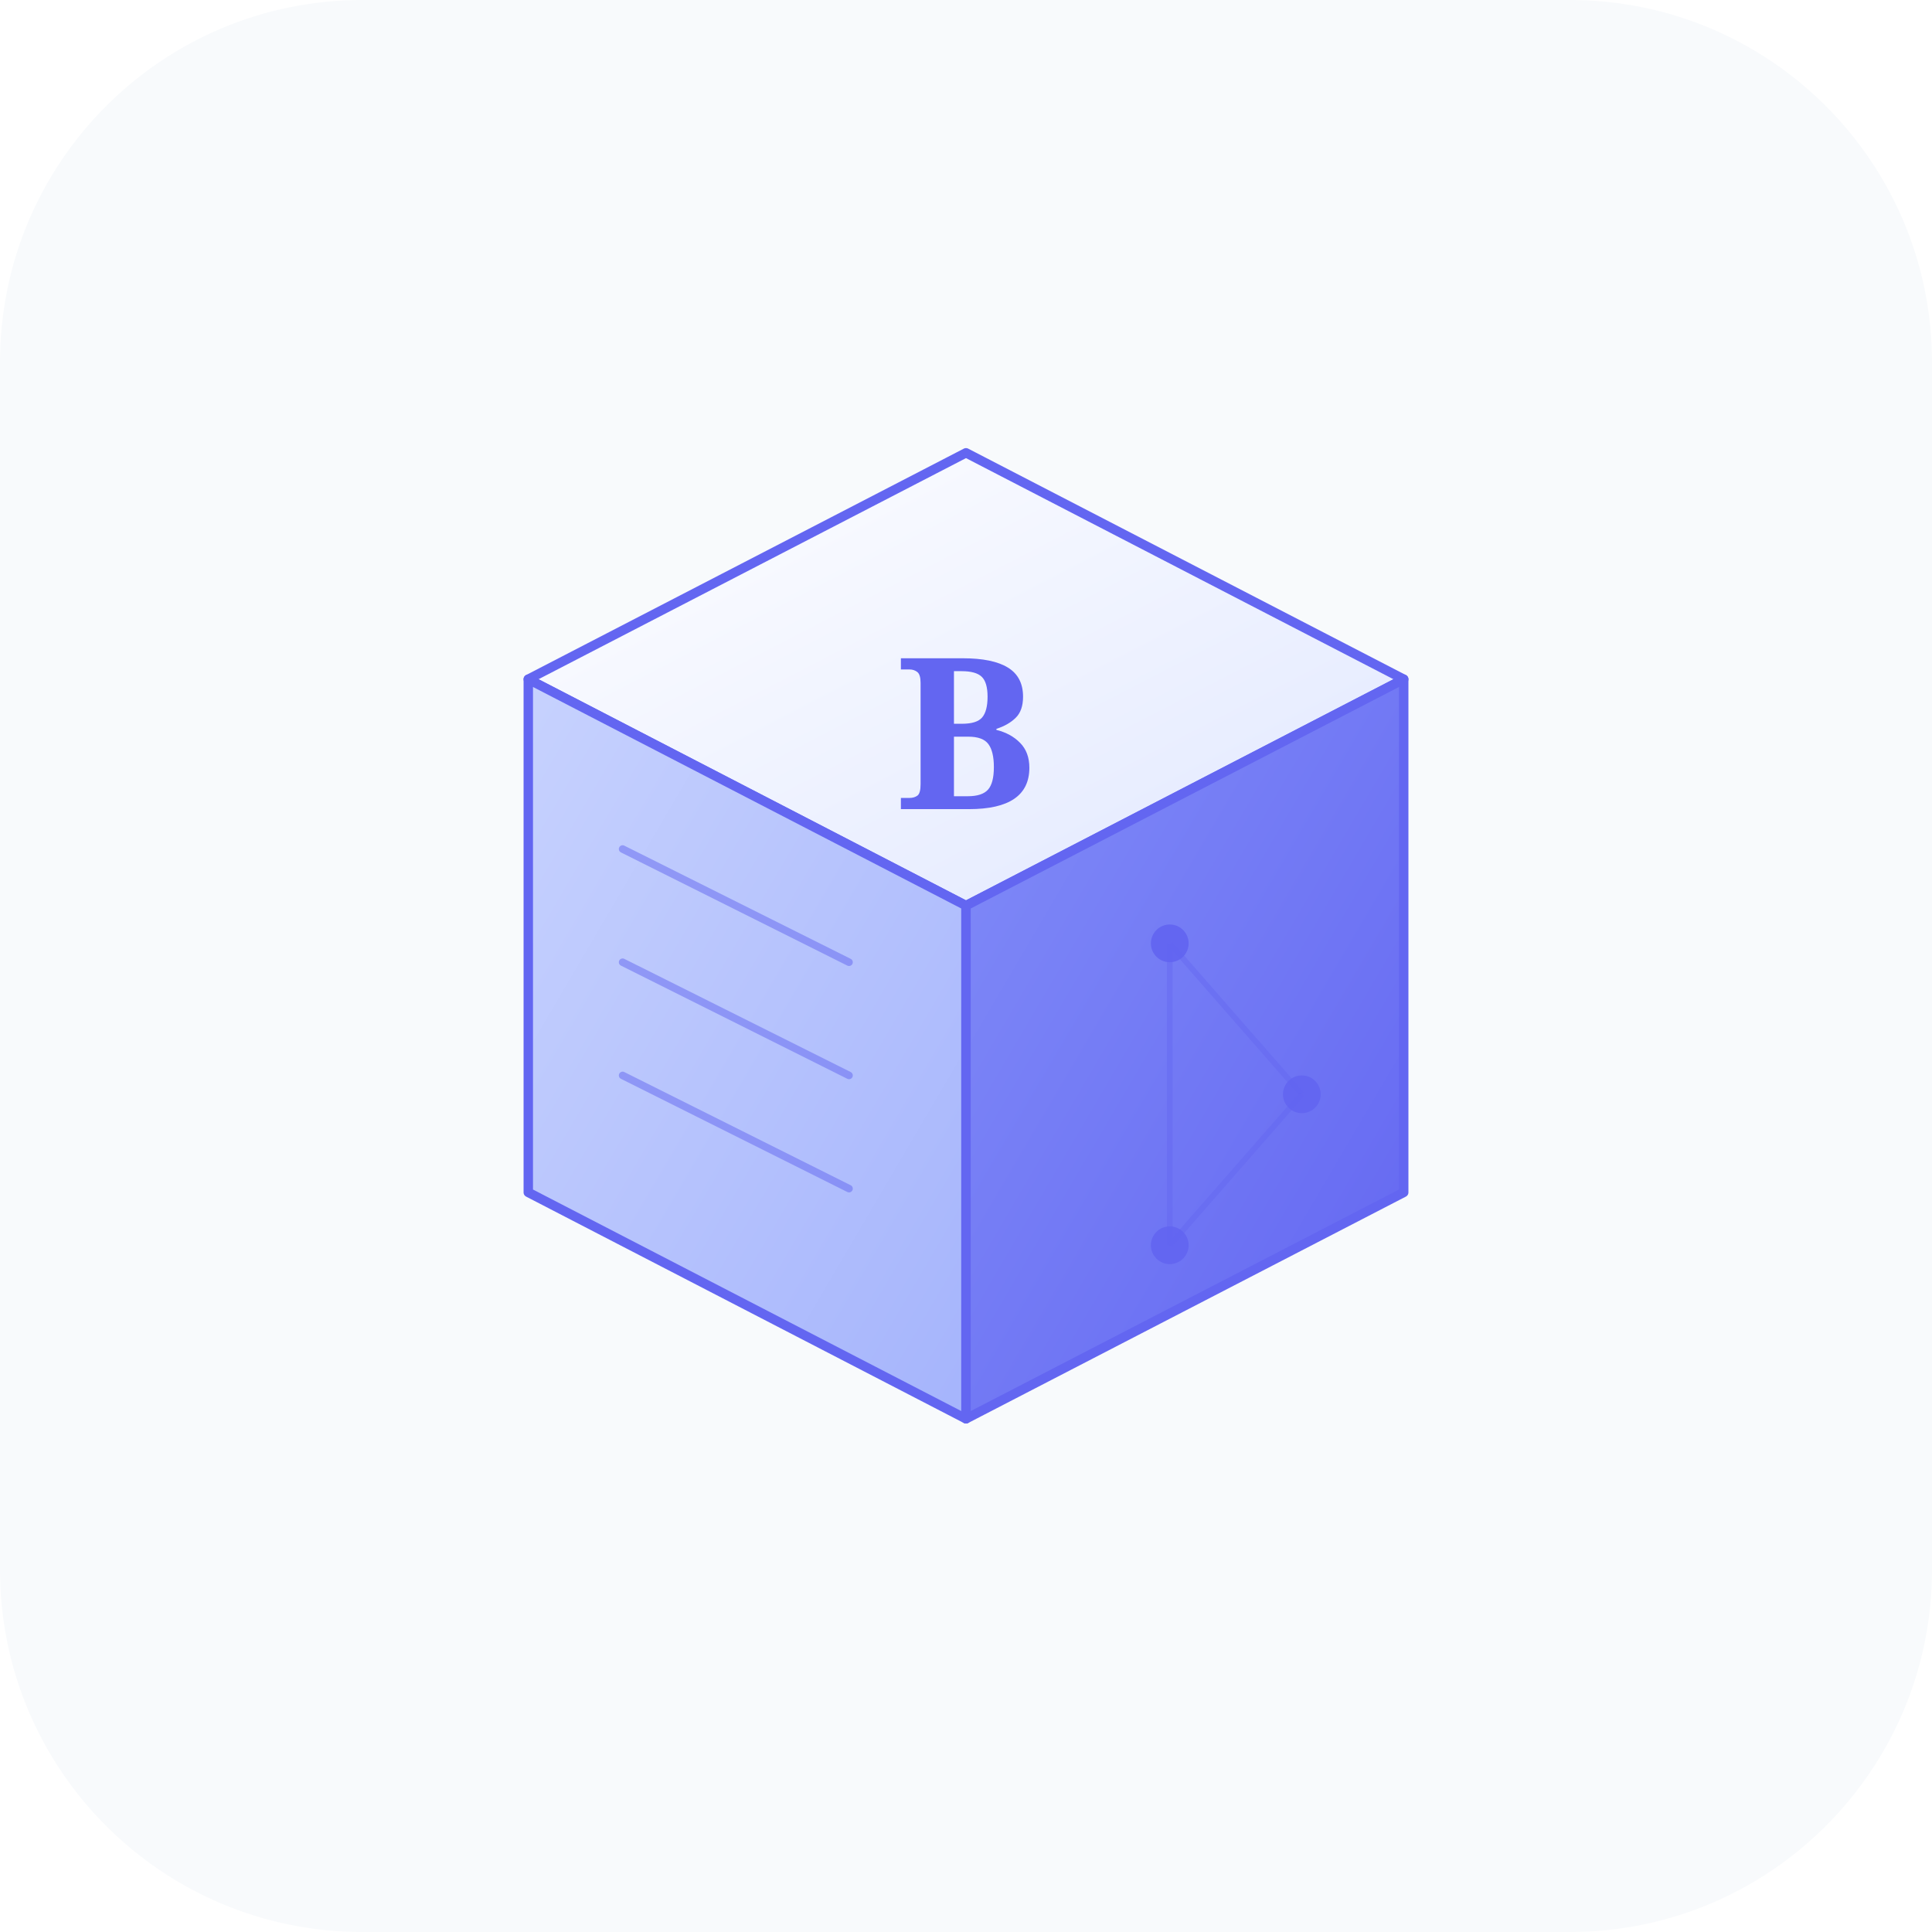
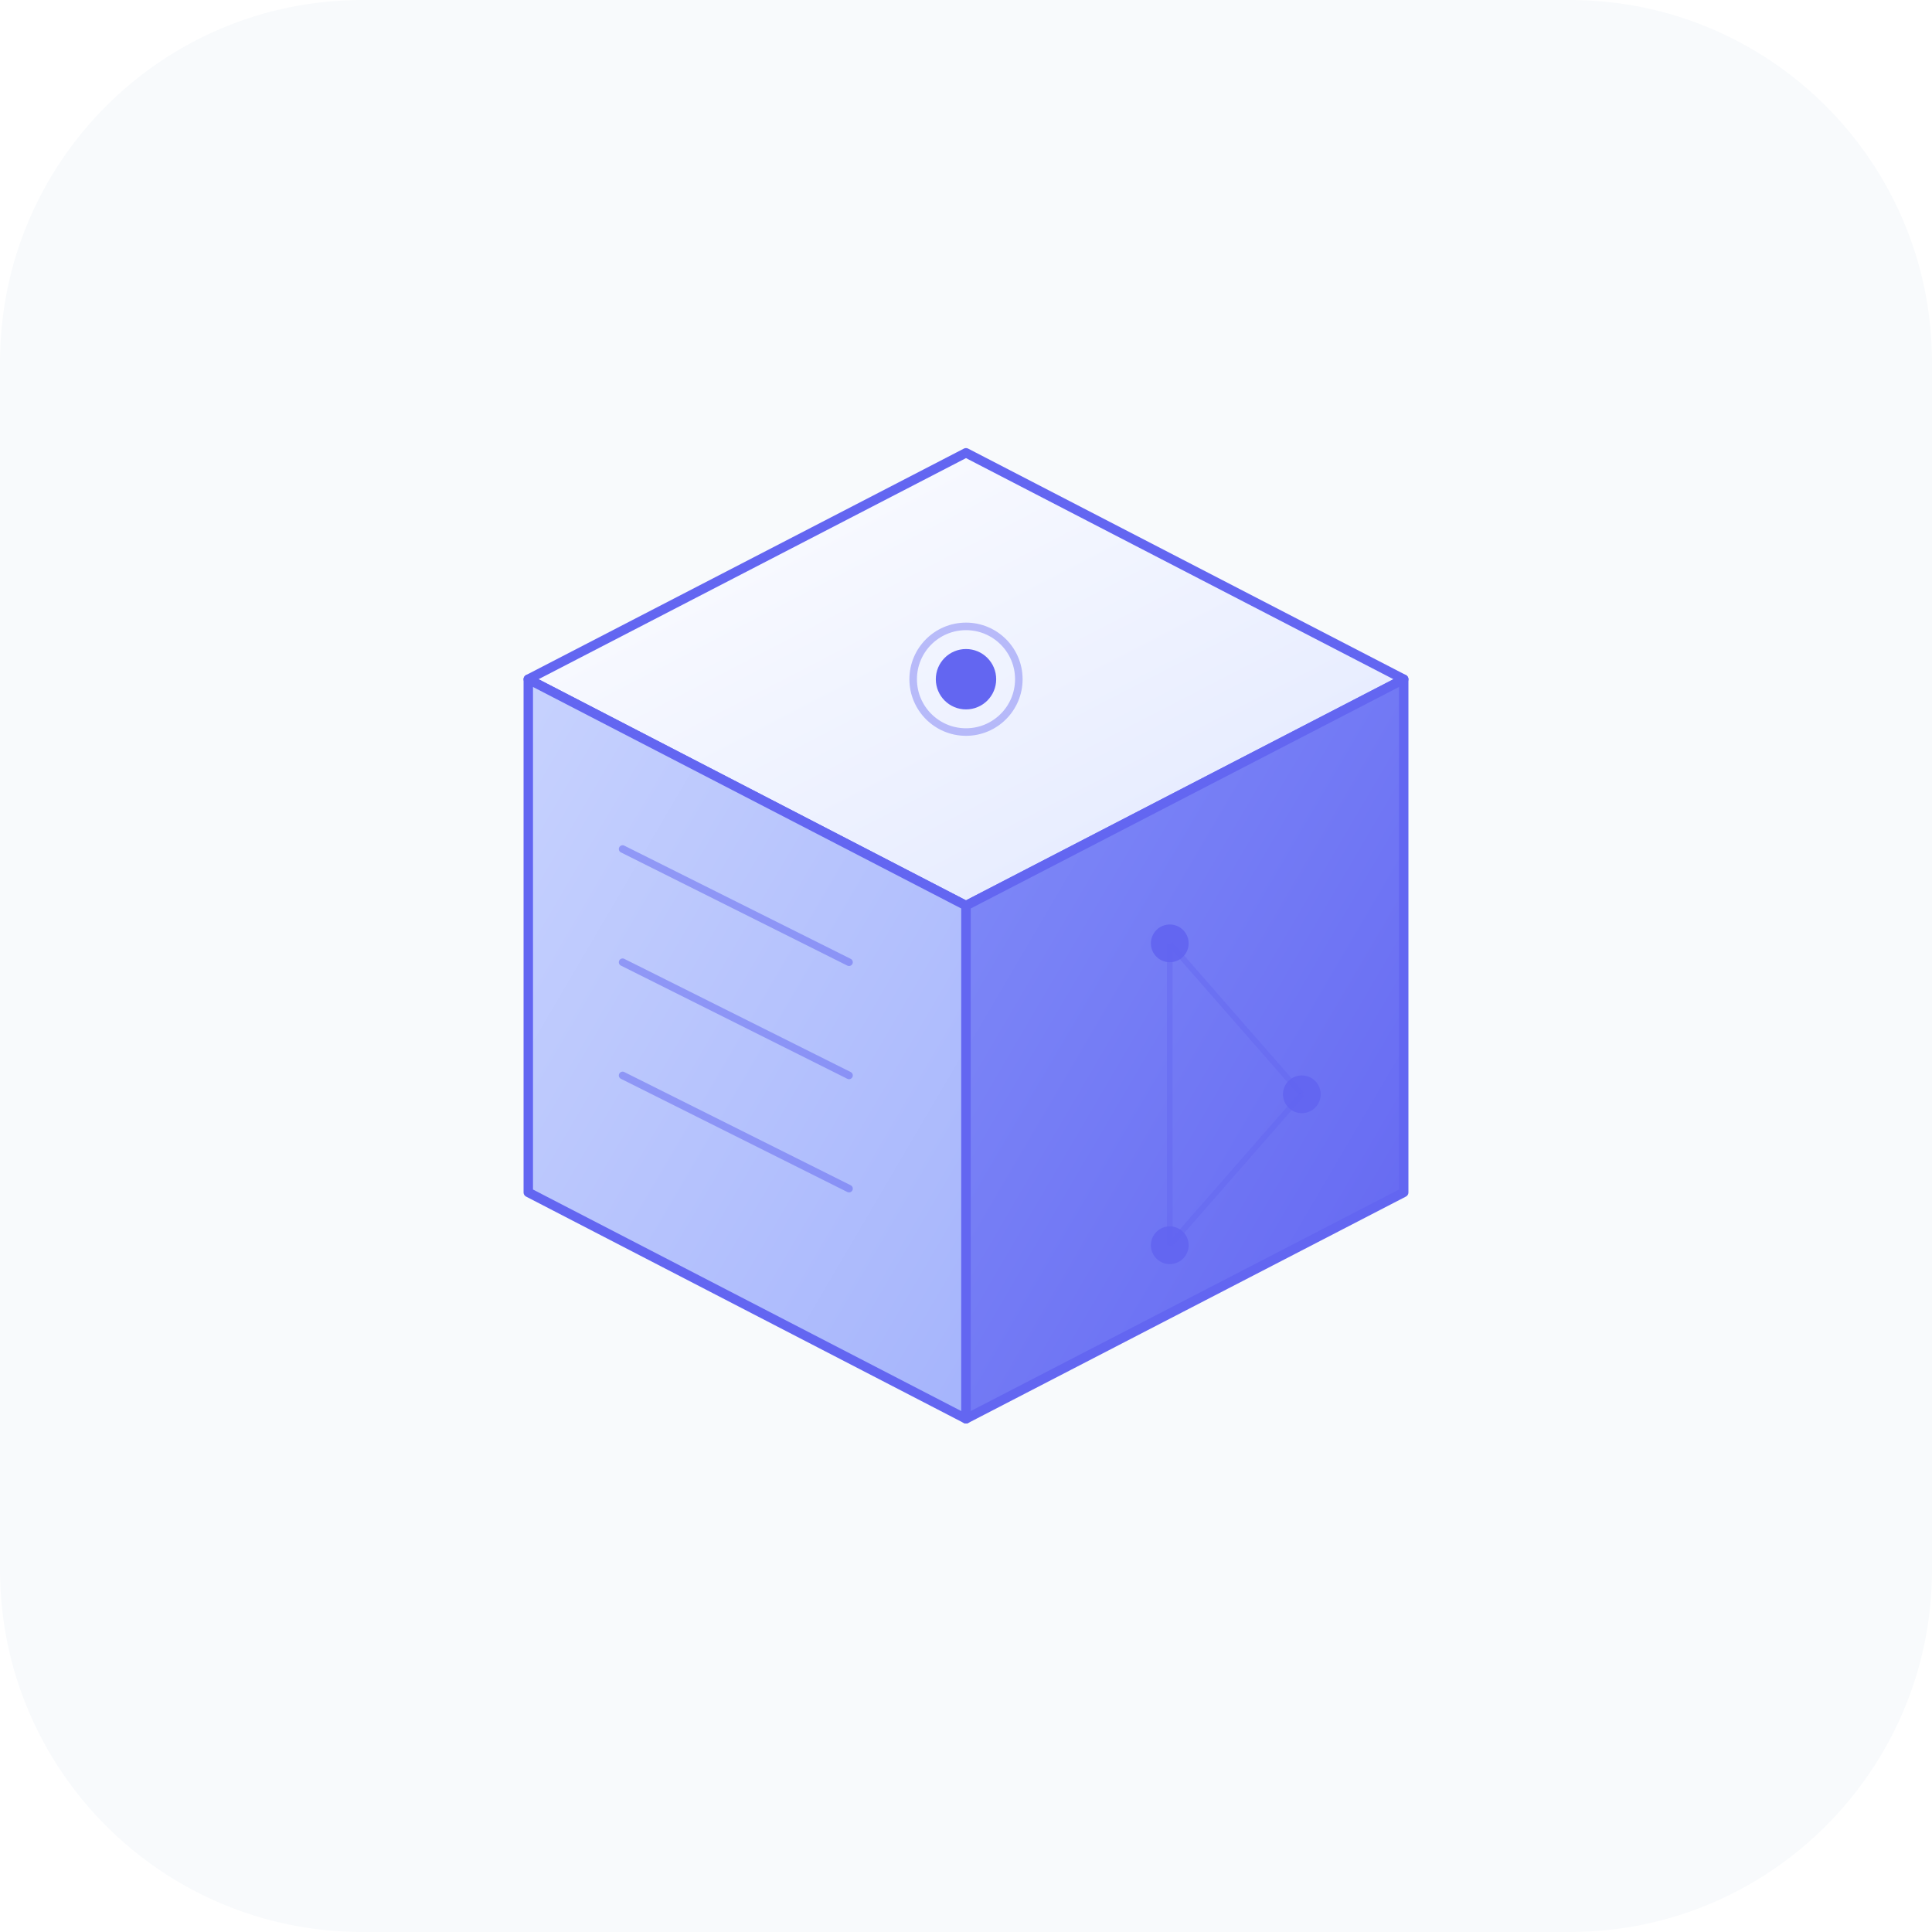
<svg xmlns="http://www.w3.org/2000/svg" viewBox="0 0 512 512" width="512" height="512">
  <defs>
    <linearGradient id="topFace" x1="0%" y1="0%" x2="100%" y2="100%">
      <stop offset="0%" stop-color="#ffffff" />
      <stop offset="100%" stop-color="#e0e7ff" />
    </linearGradient>
    <linearGradient id="leftFace" x1="0%" y1="0%" x2="100%" y2="100%">
      <stop offset="0%" stop-color="#c7d2fe" />
      <stop offset="100%" stop-color="#a5b4fc" />
    </linearGradient>
    <linearGradient id="rightFace" x1="0%" y1="0%" x2="100%" y2="100%">
      <stop offset="0%" stop-color="#818cf8" />
      <stop offset="100%" stop-color="#6366f1" />
    </linearGradient>
  </defs>
  <rect width="512" height="512" rx="96" fill="#f8fafc" />
  <polygon points="256,120 372,180 256,240 140,180" fill="url(#topFace)" stroke="#6366f1" stroke-width="2.5" stroke-linejoin="round" />
  <polygon points="140,180 256,240 256,376 140,316" fill="url(#leftFace)" stroke="#6366f1" stroke-width="2.5" stroke-linejoin="round" />
  <polygon points="372,180 256,240 256,376 372,316" fill="url(#rightFace)" stroke="#6366f1" stroke-width="2.5" stroke-linejoin="round" />
-   <text x="256" y="195" font-family="Georgia, serif" font-size="56" font-weight="700" fill="#6366f1" text-anchor="middle" dominant-baseline="middle">B</text>
+   <circle cx="256" cy="180" r="8" fill="#6366f1" />
+   <circle cx="256" cy="180" r="14" fill="none" stroke="#6366f1" stroke-width="2" stroke-opacity="0.4" />
  <g stroke="#6366f1" stroke-width="2" stroke-linecap="round" stroke-opacity="0.5">
    <line x1="165" y1="225" x2="225" y2="255" />
    <line x1="165" y1="255" x2="225" y2="285" />
    <line x1="165" y1="285" x2="225" y2="315" />
  </g>
  <g fill="#6366f1">
    <circle cx="310" cy="250" r="5" />
    <circle cx="345" cy="290" r="5" />
    <circle cx="310" cy="330" r="5" />
  </g>
  <g stroke="#6366f1" stroke-width="1.5" stroke-opacity="0.4">
    <line x1="310" y1="250" x2="345" y2="290" />
    <line x1="345" y1="290" x2="310" y2="330" />
    <line x1="310" y1="250" x2="310" y2="330" />
  </g>
</svg>
